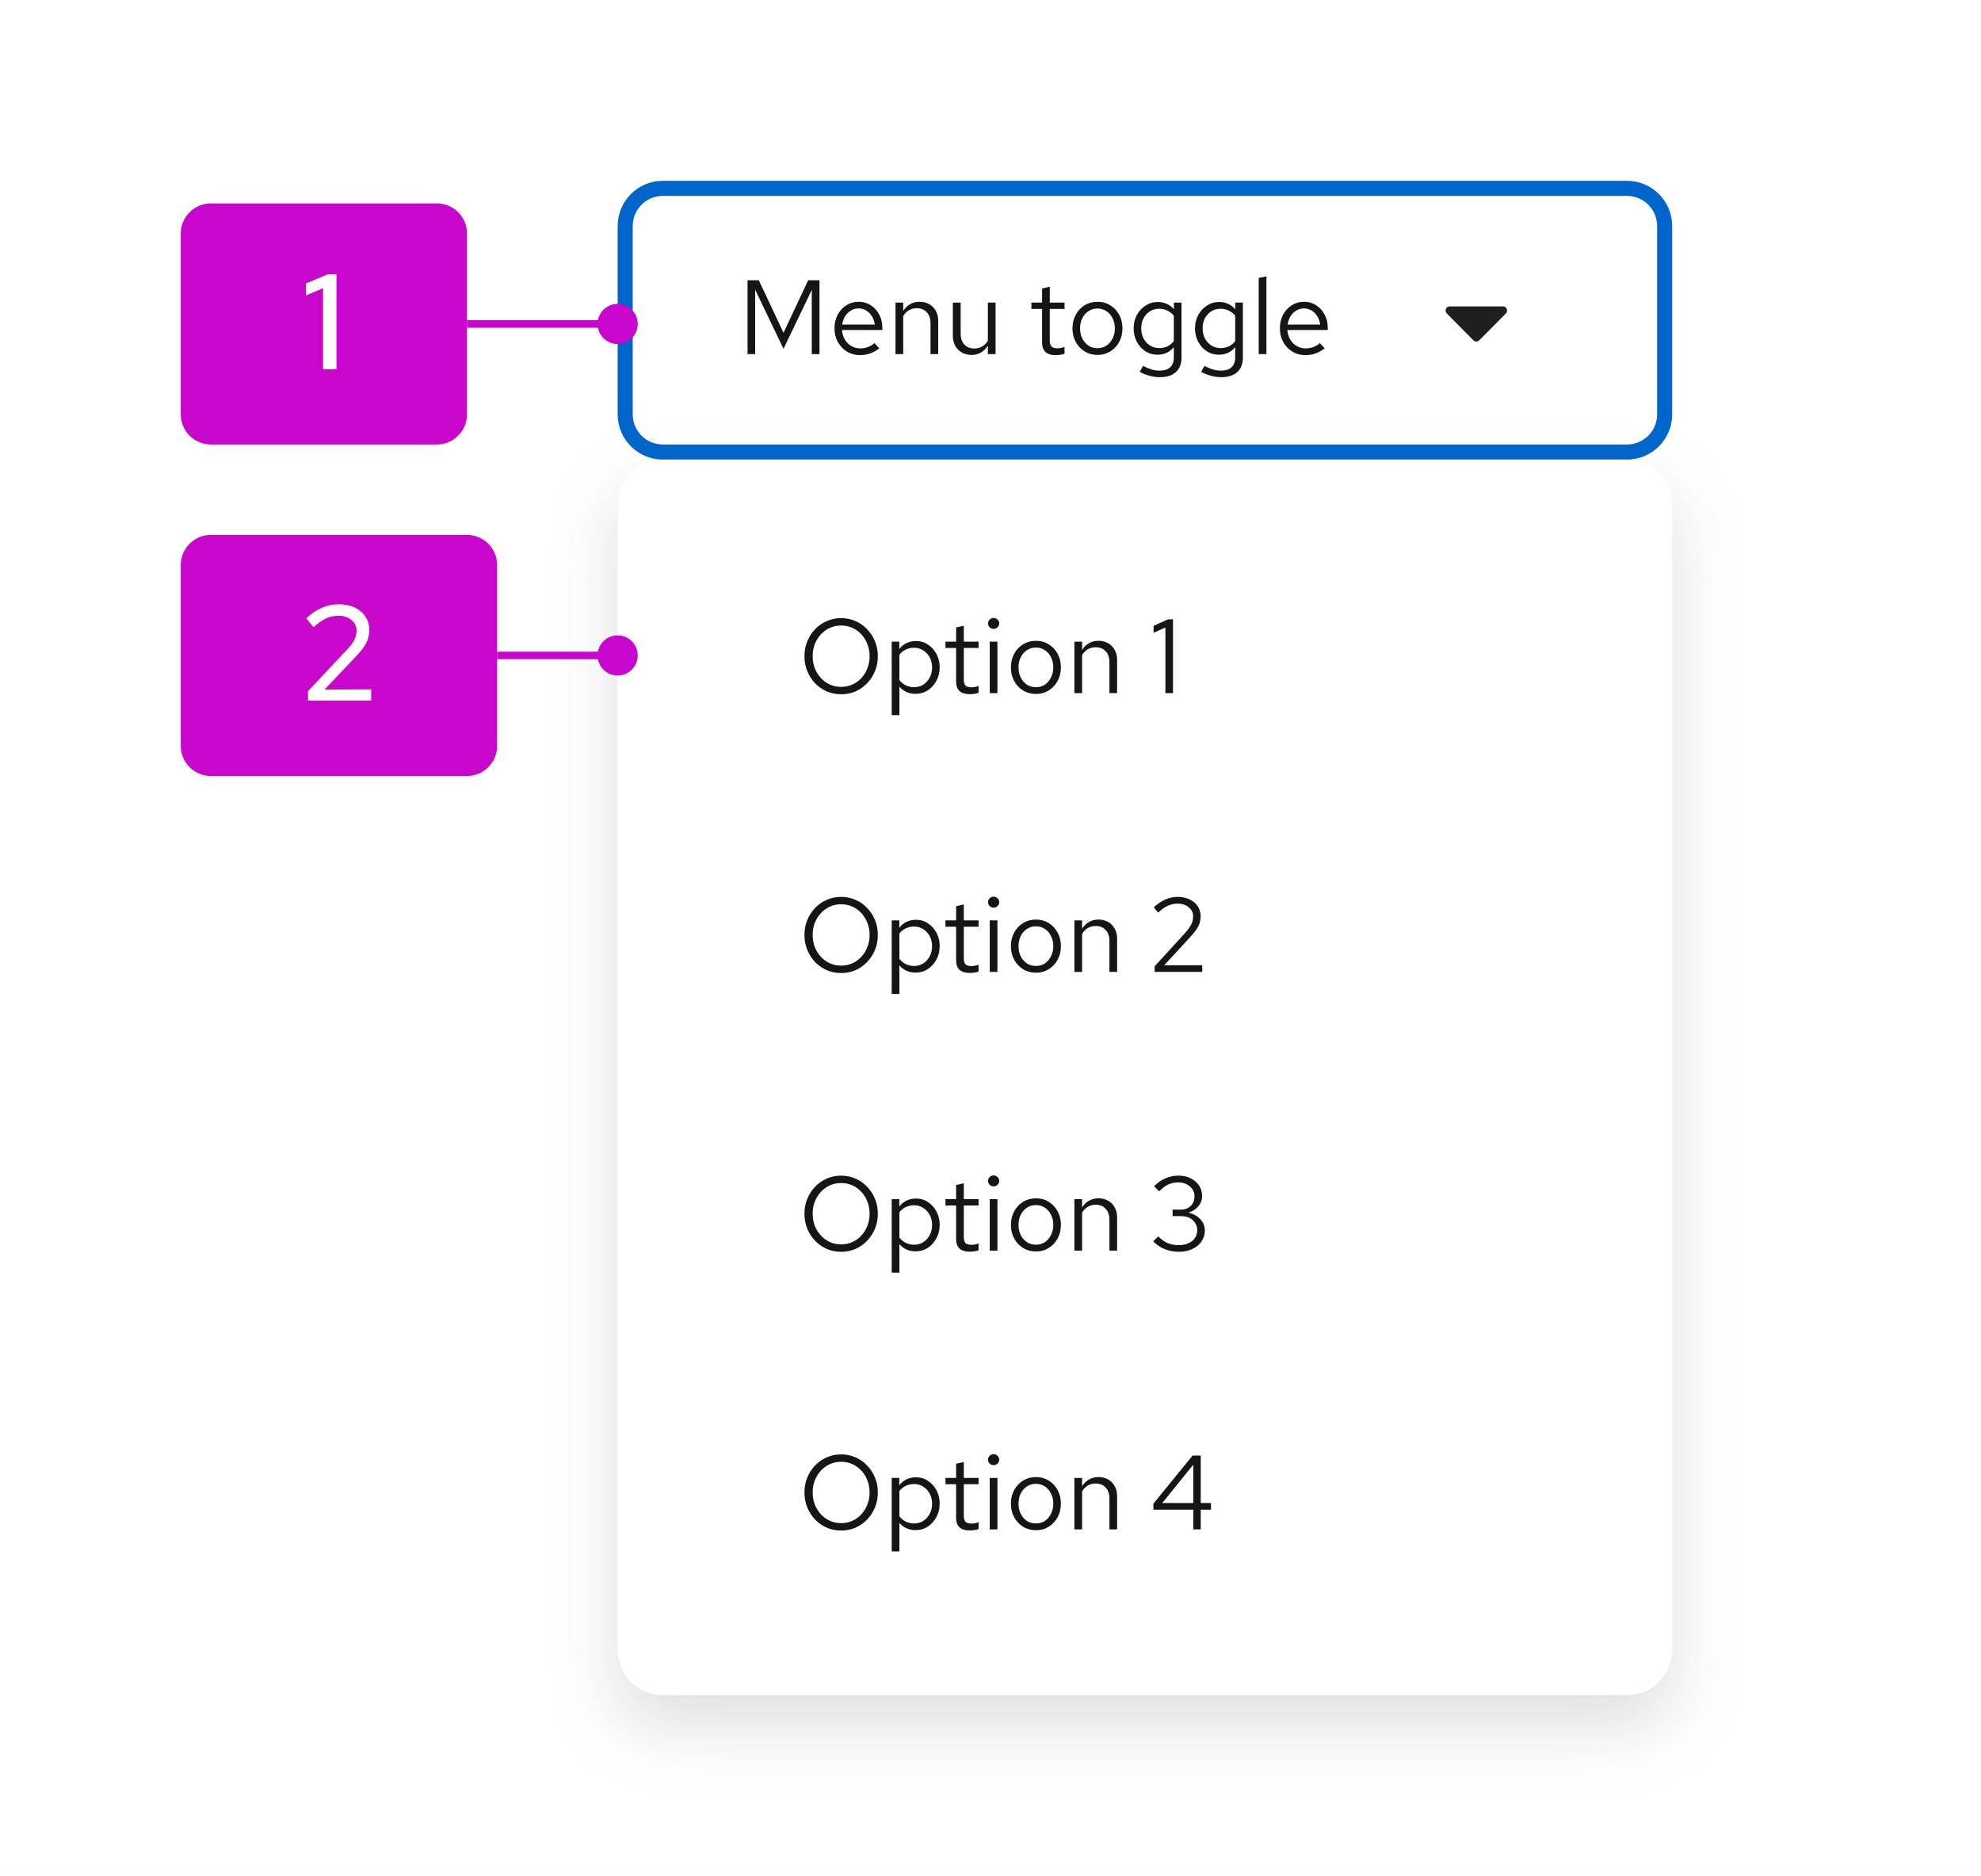
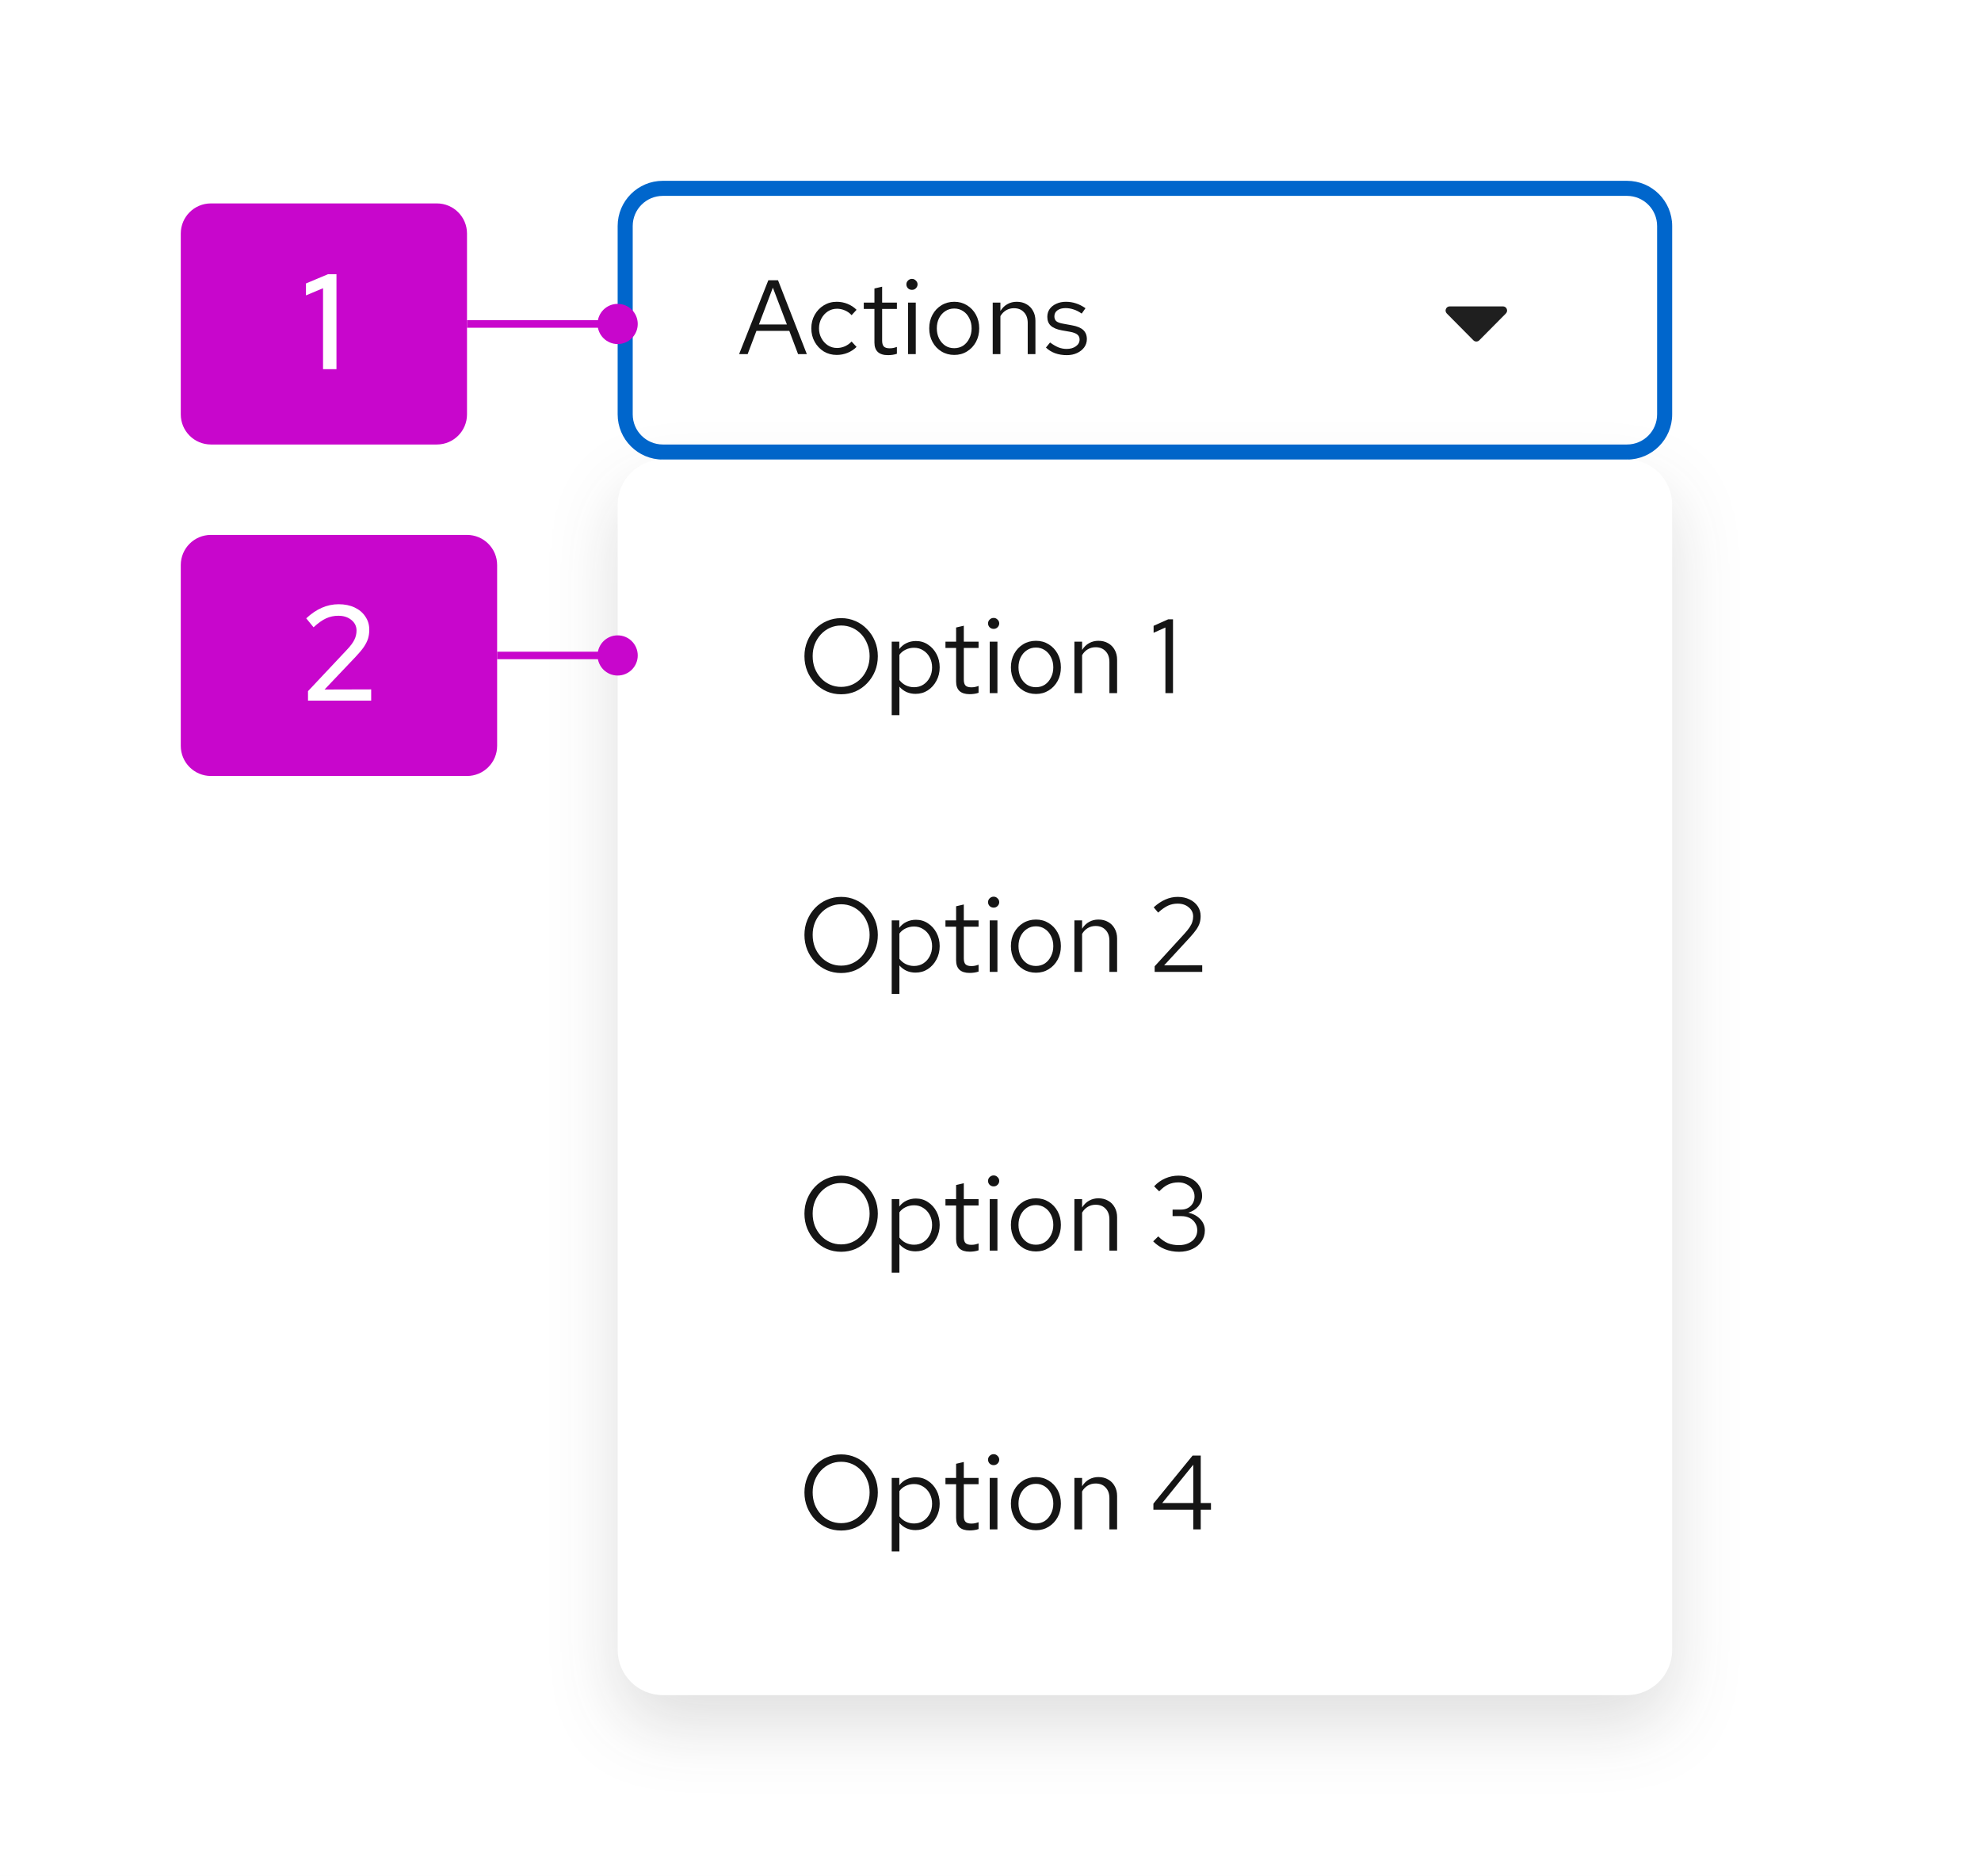
<svg xmlns="http://www.w3.org/2000/svg" width="263" height="249" viewBox="0 0 263 249" fill="none">
  <rect width="263" height="249" fill="white" />
  <mask id="path-1-inside-1_1544_58798" fill="white">
    <path d="M82 30C82 26.686 84.686 24 88 24H216C219.314 24 222 26.686 222 30V55C222 58.314 219.314 61 216 61H88C84.686 61 82 58.314 82 55V30Z" />
  </mask>
  <path d="M82 30C82 26.686 84.686 24 88 24H216C219.314 24 222 26.686 222 30V55C222 58.314 219.314 61 216 61H88C84.686 61 82 58.314 82 55V30Z" fill="white" />
  <path d="M88 24V26H216V24V22H88V24ZM222 30H220V55H222H224V30H222ZM216 61V59H88V61V63H216V61ZM82 55H84V30H82H80V55H82ZM88 61V59C85.791 59 84 57.209 84 55H82H80C80 59.418 83.582 63 88 63V61ZM222 55H220C220 57.209 218.209 59 216 59V61V63C220.418 63 224 59.418 224 55H222ZM216 24V26C218.209 26 220 27.791 220 30H222H224C224 25.582 220.418 22 216 22V24ZM88 24V22C83.582 22 80 25.582 80 30H82H84C84 27.791 85.791 26 88 26V24Z" fill="#0066CC" mask="url(#path-1-inside-1_1544_58798)" />
-   <path d="M99.246 47V37.2H100.744L104.02 44.172L107.296 37.2H108.794V47H107.772V38.474L104.02 46.3L100.254 38.446V47H99.246ZM114.175 47.14C113.54 47.14 112.966 46.986 112.453 46.678C111.94 46.361 111.534 45.936 111.235 45.404C110.936 44.863 110.787 44.256 110.787 43.584C110.787 42.912 110.927 42.31 111.207 41.778C111.496 41.246 111.884 40.826 112.369 40.518C112.854 40.21 113.396 40.056 113.993 40.056C114.6 40.056 115.136 40.21 115.603 40.518C116.079 40.817 116.452 41.227 116.723 41.75C117.003 42.263 117.143 42.847 117.143 43.5V43.808H111.781C111.818 44.275 111.944 44.695 112.159 45.068C112.383 45.432 112.672 45.721 113.027 45.936C113.391 46.141 113.788 46.244 114.217 46.244C114.572 46.244 114.912 46.183 115.239 46.062C115.575 45.931 115.86 45.759 116.093 45.544L116.737 46.23C116.345 46.538 115.939 46.767 115.519 46.916C115.099 47.065 114.651 47.14 114.175 47.14ZM111.809 43.08H116.135C116.088 42.669 115.962 42.305 115.757 41.988C115.561 41.661 115.309 41.405 115.001 41.218C114.702 41.031 114.366 40.938 113.993 40.938C113.62 40.938 113.279 41.031 112.971 41.218C112.663 41.395 112.406 41.647 112.201 41.974C112.005 42.291 111.874 42.66 111.809 43.08ZM118.888 47V40.168H119.91V41.274C120.171 40.863 120.484 40.56 120.848 40.364C121.212 40.159 121.623 40.056 122.08 40.056C122.575 40.056 123.004 40.163 123.368 40.378C123.741 40.583 124.031 40.877 124.236 41.26C124.451 41.633 124.558 42.072 124.558 42.576V47H123.536V42.87C123.536 42.263 123.368 41.787 123.032 41.442C122.705 41.087 122.262 40.91 121.702 40.91C121.329 40.91 120.988 40.999 120.68 41.176C120.372 41.353 120.115 41.615 119.91 41.96V47H118.888ZM128.98 47.112C128.495 47.112 128.065 47.005 127.692 46.79C127.319 46.575 127.025 46.277 126.81 45.894C126.605 45.511 126.502 45.073 126.502 44.578V40.168H127.538V44.284C127.538 44.891 127.701 45.371 128.028 45.726C128.355 46.081 128.798 46.258 129.358 46.258C129.741 46.258 130.081 46.169 130.38 45.992C130.688 45.815 130.945 45.558 131.15 45.222V40.168H132.172V47H131.15V45.894C130.889 46.295 130.576 46.599 130.212 46.804C129.857 47.009 129.447 47.112 128.98 47.112ZM140.14 47.14C139.552 47.14 139.104 47 138.796 46.72C138.498 46.431 138.348 46.015 138.348 45.474V41.008H136.934V40.168H138.348V38.292L139.37 38.054V40.168H141.33V41.008H139.37V45.208C139.37 45.572 139.445 45.833 139.594 45.992C139.753 46.151 140.01 46.23 140.364 46.23C140.542 46.23 140.7 46.216 140.84 46.188C140.98 46.16 141.144 46.113 141.33 46.048V46.958C141.144 47.023 140.948 47.07 140.742 47.098C140.537 47.126 140.336 47.14 140.14 47.14ZM145.715 47.112C145.08 47.112 144.511 46.958 144.007 46.65C143.503 46.342 143.106 45.922 142.817 45.39C142.527 44.858 142.383 44.256 142.383 43.584C142.383 42.912 142.527 42.31 142.817 41.778C143.106 41.246 143.503 40.826 144.007 40.518C144.511 40.21 145.08 40.056 145.715 40.056C146.34 40.056 146.9 40.21 147.395 40.518C147.899 40.826 148.295 41.246 148.585 41.778C148.874 42.31 149.019 42.912 149.019 43.584C149.019 44.256 148.874 44.858 148.585 45.39C148.295 45.922 147.899 46.342 147.395 46.65C146.9 46.958 146.34 47.112 145.715 47.112ZM145.701 46.216C146.149 46.216 146.545 46.104 146.891 45.88C147.236 45.647 147.507 45.329 147.703 44.928C147.908 44.527 148.011 44.079 148.011 43.584C148.011 43.08 147.908 42.632 147.703 42.24C147.507 41.839 147.236 41.526 146.891 41.302C146.545 41.069 146.149 40.952 145.701 40.952C145.253 40.952 144.856 41.069 144.511 41.302C144.165 41.526 143.89 41.839 143.685 42.24C143.489 42.632 143.391 43.08 143.391 43.584C143.391 44.079 143.489 44.527 143.685 44.928C143.89 45.329 144.165 45.647 144.511 45.88C144.856 46.104 145.253 46.216 145.701 46.216ZM153.976 50.066C153.518 50.066 153.056 50.001 152.59 49.87C152.132 49.749 151.708 49.576 151.316 49.352L151.75 48.568C152.17 48.783 152.552 48.941 152.898 49.044C153.243 49.147 153.588 49.198 153.934 49.198C154.559 49.198 155.03 49.049 155.348 48.75C155.674 48.451 155.838 48.017 155.838 47.448V46.076C155.576 46.403 155.259 46.655 154.886 46.832C154.512 47 154.102 47.084 153.654 47.084C153.066 47.084 152.534 46.93 152.058 46.622C151.582 46.305 151.204 45.885 150.924 45.362C150.644 44.83 150.504 44.237 150.504 43.584C150.504 42.931 150.644 42.343 150.924 41.82C151.213 41.288 151.6 40.868 152.086 40.56C152.571 40.243 153.112 40.084 153.71 40.084C154.139 40.084 154.536 40.168 154.9 40.336C155.264 40.495 155.581 40.733 155.852 41.05V40.168H156.86V47.434C156.86 48.283 156.612 48.932 156.118 49.38C155.623 49.837 154.909 50.066 153.976 50.066ZM153.906 46.202C154.307 46.202 154.676 46.123 155.012 45.964C155.348 45.796 155.623 45.567 155.838 45.278V41.904C155.614 41.615 155.329 41.391 154.984 41.232C154.648 41.064 154.288 40.98 153.906 40.98C153.448 40.98 153.038 41.092 152.674 41.316C152.319 41.54 152.034 41.848 151.82 42.24C151.614 42.632 151.512 43.08 151.512 43.584C151.512 44.079 151.614 44.527 151.82 44.928C152.034 45.32 152.319 45.633 152.674 45.866C153.038 46.09 153.448 46.202 153.906 46.202ZM162.124 50.066C161.667 50.066 161.205 50.001 160.738 49.87C160.281 49.749 159.856 49.576 159.464 49.352L159.898 48.568C160.318 48.783 160.701 48.941 161.046 49.044C161.391 49.147 161.737 49.198 162.082 49.198C162.707 49.198 163.179 49.049 163.496 48.75C163.823 48.451 163.986 48.017 163.986 47.448V46.076C163.725 46.403 163.407 46.655 163.034 46.832C162.661 47 162.25 47.084 161.802 47.084C161.214 47.084 160.682 46.93 160.206 46.622C159.73 46.305 159.352 45.885 159.072 45.362C158.792 44.83 158.652 44.237 158.652 43.584C158.652 42.931 158.792 42.343 159.072 41.82C159.361 41.288 159.749 40.868 160.234 40.56C160.719 40.243 161.261 40.084 161.858 40.084C162.287 40.084 162.684 40.168 163.048 40.336C163.412 40.495 163.729 40.733 164 41.05V40.168H165.008V47.434C165.008 48.283 164.761 48.932 164.266 49.38C163.771 49.837 163.057 50.066 162.124 50.066ZM162.054 46.202C162.455 46.202 162.824 46.123 163.16 45.964C163.496 45.796 163.771 45.567 163.986 45.278V41.904C163.762 41.615 163.477 41.391 163.132 41.232C162.796 41.064 162.437 40.98 162.054 40.98C161.597 40.98 161.186 41.092 160.822 41.316C160.467 41.54 160.183 41.848 159.968 42.24C159.763 42.632 159.66 43.08 159.66 43.584C159.66 44.079 159.763 44.527 159.968 44.928C160.183 45.32 160.467 45.633 160.822 45.866C161.186 46.09 161.597 46.202 162.054 46.202ZM167.109 47V36.892L168.131 36.682V47H167.109ZM173.306 47.14C172.671 47.14 172.097 46.986 171.584 46.678C171.07 46.361 170.664 45.936 170.366 45.404C170.067 44.863 169.918 44.256 169.918 43.584C169.918 42.912 170.058 42.31 170.338 41.778C170.627 41.246 171.014 40.826 171.5 40.518C171.985 40.21 172.526 40.056 173.124 40.056C173.73 40.056 174.267 40.21 174.734 40.518C175.21 40.817 175.583 41.227 175.854 41.75C176.134 42.263 176.274 42.847 176.274 43.5V43.808H170.912C170.949 44.275 171.075 44.695 171.29 45.068C171.514 45.432 171.803 45.721 172.158 45.936C172.522 46.141 172.918 46.244 173.348 46.244C173.702 46.244 174.043 46.183 174.37 46.062C174.706 45.931 174.99 45.759 175.224 45.544L175.868 46.23C175.476 46.538 175.07 46.767 174.65 46.916C174.23 47.065 173.782 47.14 173.306 47.14ZM170.94 43.08H175.266C175.219 42.669 175.093 42.305 174.888 41.988C174.692 41.661 174.44 41.405 174.132 41.218C173.833 41.031 173.497 40.938 173.124 40.938C172.75 40.938 172.41 41.031 172.102 41.218C171.794 41.395 171.537 41.647 171.332 41.974C171.136 42.291 171.005 42.66 170.94 43.08Z" fill="#151515" />
-   <path fill-rule="evenodd" clip-rule="evenodd" d="M196.389 45.172L199.921 41.61C200.267 41.262 200.023 40.667 199.534 40.667H192.466C191.977 40.667 191.733 41.262 192.079 41.61L195.611 45.172C195.826 45.387 196.174 45.387 196.389 45.172Z" fill="#1F1F1F" />
+   <path d="M98.126 47L102.004 37.2H103.292L107.114 47H105.952L104.79 43.92H100.422L99.26 47H98.126ZM100.758 43.066H104.468L102.606 38.18L100.758 43.066ZM111.085 47.112C110.45 47.112 109.876 46.958 109.363 46.65C108.859 46.333 108.457 45.908 108.159 45.376C107.86 44.835 107.711 44.237 107.711 43.584C107.711 42.921 107.86 42.324 108.159 41.792C108.457 41.26 108.859 40.84 109.363 40.532C109.876 40.215 110.45 40.056 111.085 40.056C111.589 40.056 112.069 40.149 112.527 40.336C112.984 40.523 113.381 40.784 113.717 41.12L113.059 41.834C112.816 41.563 112.522 41.353 112.177 41.204C111.831 41.055 111.481 40.98 111.127 40.98C110.679 40.98 110.273 41.097 109.909 41.33C109.554 41.563 109.269 41.876 109.055 42.268C108.84 42.66 108.733 43.099 108.733 43.584C108.733 44.069 108.84 44.508 109.055 44.9C109.269 45.292 109.554 45.605 109.909 45.838C110.273 46.071 110.679 46.188 111.127 46.188C111.481 46.188 111.831 46.113 112.177 45.964C112.522 45.805 112.816 45.595 113.059 45.334L113.717 46.048C113.381 46.384 112.984 46.645 112.527 46.832C112.069 47.019 111.589 47.112 111.085 47.112ZM117.883 47.14C117.295 47.14 116.847 47 116.539 46.72C116.24 46.431 116.091 46.015 116.091 45.474V41.008H114.677V40.168H116.091V38.292L117.113 38.054V40.168H119.073V41.008H117.113V45.208C117.113 45.572 117.187 45.833 117.337 45.992C117.495 46.151 117.752 46.23 118.107 46.23C118.284 46.23 118.443 46.216 118.583 46.188C118.723 46.16 118.886 46.113 119.073 46.048V46.958C118.886 47.023 118.69 47.07 118.485 47.098C118.279 47.126 118.079 47.14 117.883 47.14ZM120.556 47V40.168H121.578V47H120.556ZM121.074 38.474C120.868 38.474 120.691 38.404 120.542 38.264C120.402 38.115 120.332 37.942 120.332 37.746C120.332 37.55 120.402 37.382 120.542 37.242C120.691 37.093 120.868 37.018 121.074 37.018C121.279 37.018 121.452 37.093 121.592 37.242C121.741 37.382 121.816 37.55 121.816 37.746C121.816 37.942 121.741 38.115 121.592 38.264C121.452 38.404 121.279 38.474 121.074 38.474ZM126.697 47.112C126.062 47.112 125.493 46.958 124.989 46.65C124.485 46.342 124.088 45.922 123.799 45.39C123.51 44.858 123.365 44.256 123.365 43.584C123.365 42.912 123.51 42.31 123.799 41.778C124.088 41.246 124.485 40.826 124.989 40.518C125.493 40.21 126.062 40.056 126.697 40.056C127.322 40.056 127.882 40.21 128.377 40.518C128.881 40.826 129.278 41.246 129.567 41.778C129.856 42.31 130.001 42.912 130.001 43.584C130.001 44.256 129.856 44.858 129.567 45.39C129.278 45.922 128.881 46.342 128.377 46.65C127.882 46.958 127.322 47.112 126.697 47.112ZM126.683 46.216C127.131 46.216 127.528 46.104 127.873 45.88C128.218 45.647 128.489 45.329 128.685 44.928C128.89 44.527 128.993 44.079 128.993 43.584C128.993 43.08 128.89 42.632 128.685 42.24C128.489 41.839 128.218 41.526 127.873 41.302C127.528 41.069 127.131 40.952 126.683 40.952C126.235 40.952 125.838 41.069 125.493 41.302C125.148 41.526 124.872 41.839 124.667 42.24C124.471 42.632 124.373 43.08 124.373 43.584C124.373 44.079 124.471 44.527 124.667 44.928C124.872 45.329 125.148 45.647 125.493 45.88C125.838 46.104 126.235 46.216 126.683 46.216ZM131.794 47V40.168H132.816V41.274C133.077 40.863 133.39 40.56 133.754 40.364C134.118 40.159 134.529 40.056 134.986 40.056C135.481 40.056 135.91 40.163 136.274 40.378C136.647 40.583 136.937 40.877 137.142 41.26C137.357 41.633 137.464 42.072 137.464 42.576V47H136.442V42.87C136.442 42.263 136.274 41.787 135.938 41.442C135.611 41.087 135.168 40.91 134.608 40.91C134.235 40.91 133.894 40.999 133.586 41.176C133.278 41.353 133.021 41.615 132.816 41.96V47H131.794ZM141.633 47.14C141.073 47.14 140.555 47.056 140.079 46.888C139.603 46.711 139.197 46.459 138.861 46.132L139.407 45.46C139.817 45.759 140.195 45.978 140.541 46.118C140.886 46.249 141.241 46.314 141.605 46.314C142.099 46.314 142.51 46.197 142.837 45.964C143.163 45.731 143.327 45.432 143.327 45.068C143.327 44.788 143.229 44.569 143.033 44.41C142.846 44.251 142.533 44.13 142.095 44.046L140.975 43.85C140.312 43.729 139.822 43.523 139.505 43.234C139.197 42.945 139.043 42.553 139.043 42.058C139.043 41.666 139.145 41.321 139.351 41.022C139.565 40.723 139.859 40.49 140.233 40.322C140.606 40.145 141.031 40.056 141.507 40.056C141.973 40.056 142.417 40.126 142.837 40.266C143.257 40.397 143.681 40.611 144.111 40.91L143.607 41.624C143.252 41.372 142.897 41.19 142.543 41.078C142.188 40.957 141.829 40.896 141.465 40.896C141.017 40.896 140.657 40.994 140.387 41.19C140.116 41.386 139.981 41.652 139.981 41.988C139.981 42.268 140.065 42.483 140.233 42.632C140.41 42.781 140.718 42.893 141.157 42.968L142.305 43.178C142.995 43.299 143.499 43.509 143.817 43.808C144.134 44.107 144.293 44.508 144.293 45.012C144.293 45.413 144.176 45.777 143.943 46.104C143.709 46.421 143.392 46.673 142.991 46.86C142.589 47.047 142.137 47.14 141.633 47.14Z" fill="#151515" />
+   <path d="M199.534 40.667C200.023 40.667 200.267 41.262 199.921 41.61L196.389 45.172C196.174 45.387 195.825 45.388 195.611 45.172L192.079 41.61C191.733 41.262 191.978 40.667 192.467 40.667H199.534Z" fill="#1F1F1F" />
  <g filter="url(#filter0_d_1544_58798)">
    <path d="M82 67C82 63.686 84.686 61 88 61H216C219.314 61 222 63.686 222 67V219C222 222.314 219.314 225 216 225H88C84.686 225 82 222.314 82 219V67Z" fill="white" />
    <path d="M111.67 92.154C110.989 92.154 110.354 92.028 109.766 91.776C109.178 91.515 108.66 91.155 108.212 90.698C107.773 90.231 107.428 89.695 107.176 89.088C106.924 88.472 106.798 87.809 106.798 87.1C106.798 86.391 106.924 85.733 107.176 85.126C107.428 84.51 107.773 83.973 108.212 83.516C108.66 83.049 109.178 82.69 109.766 82.438C110.354 82.177 110.989 82.046 111.67 82.046C112.351 82.046 112.986 82.177 113.574 82.438C114.162 82.69 114.675 83.049 115.114 83.516C115.562 83.973 115.912 84.51 116.164 85.126C116.416 85.733 116.542 86.391 116.542 87.1C116.542 87.809 116.416 88.472 116.164 89.088C115.912 89.695 115.562 90.231 115.114 90.698C114.675 91.155 114.162 91.515 113.574 91.776C112.986 92.028 112.351 92.154 111.67 92.154ZM111.67 91.174C112.202 91.174 112.697 91.071 113.154 90.866C113.611 90.661 114.013 90.371 114.358 89.998C114.703 89.625 114.969 89.191 115.156 88.696C115.352 88.201 115.45 87.669 115.45 87.1C115.45 86.521 115.352 85.989 115.156 85.504C114.969 85.009 114.703 84.575 114.358 84.202C114.013 83.829 113.611 83.539 113.154 83.334C112.697 83.129 112.202 83.026 111.67 83.026C111.138 83.026 110.643 83.129 110.186 83.334C109.729 83.539 109.327 83.829 108.982 84.202C108.637 84.575 108.366 85.009 108.17 85.504C107.983 85.989 107.89 86.517 107.89 87.086C107.89 87.665 107.983 88.201 108.17 88.696C108.366 89.191 108.637 89.625 108.982 89.998C109.327 90.371 109.729 90.661 110.186 90.866C110.643 91.071 111.138 91.174 111.67 91.174ZM118.384 94.926V85.168H119.392V86.148C119.653 85.803 119.971 85.541 120.344 85.364C120.727 85.177 121.147 85.084 121.604 85.084C122.201 85.084 122.733 85.243 123.2 85.56C123.676 85.868 124.054 86.288 124.334 86.82C124.614 87.343 124.754 87.931 124.754 88.584C124.754 89.237 124.609 89.83 124.32 90.362C124.04 90.894 123.657 91.319 123.172 91.636C122.696 91.944 122.155 92.098 121.548 92.098C121.119 92.098 120.722 92.019 120.358 91.86C119.994 91.692 119.677 91.454 119.406 91.146V94.926H118.384ZM121.352 91.216C121.809 91.216 122.215 91.104 122.57 90.88C122.934 90.647 123.219 90.334 123.424 89.942C123.639 89.541 123.746 89.093 123.746 88.598C123.746 88.094 123.639 87.646 123.424 87.254C123.219 86.862 122.934 86.554 122.57 86.33C122.215 86.097 121.809 85.98 121.352 85.98C120.951 85.98 120.577 86.064 120.232 86.232C119.896 86.391 119.621 86.619 119.406 86.918V90.264C119.63 90.563 119.91 90.796 120.246 90.964C120.591 91.132 120.96 91.216 121.352 91.216ZM128.726 92.14C128.138 92.14 127.69 92 127.382 91.72C127.084 91.431 126.934 91.015 126.934 90.474V86.008H125.52V85.168H126.934V83.292L127.956 83.054V85.168H129.916V86.008H127.956V90.208C127.956 90.572 128.031 90.833 128.18 90.992C128.339 91.151 128.596 91.23 128.95 91.23C129.128 91.23 129.286 91.216 129.426 91.188C129.566 91.16 129.73 91.113 129.916 91.048V91.958C129.73 92.023 129.534 92.07 129.328 92.098C129.123 92.126 128.922 92.14 128.726 92.14ZM131.399 92V85.168H132.421V92H131.399ZM131.917 83.474C131.712 83.474 131.535 83.404 131.385 83.264C131.245 83.115 131.175 82.942 131.175 82.746C131.175 82.55 131.245 82.382 131.385 82.242C131.535 82.093 131.712 82.018 131.917 82.018C132.123 82.018 132.295 82.093 132.435 82.242C132.585 82.382 132.659 82.55 132.659 82.746C132.659 82.942 132.585 83.115 132.435 83.264C132.295 83.404 132.123 83.474 131.917 83.474ZM137.541 92.112C136.906 92.112 136.337 91.958 135.833 91.65C135.329 91.342 134.932 90.922 134.643 90.39C134.353 89.858 134.209 89.256 134.209 88.584C134.209 87.912 134.353 87.31 134.643 86.778C134.932 86.246 135.329 85.826 135.833 85.518C136.337 85.21 136.906 85.056 137.541 85.056C138.166 85.056 138.726 85.21 139.221 85.518C139.725 85.826 140.121 86.246 140.411 86.778C140.7 87.31 140.845 87.912 140.845 88.584C140.845 89.256 140.7 89.858 140.411 90.39C140.121 90.922 139.725 91.342 139.221 91.65C138.726 91.958 138.166 92.112 137.541 92.112ZM137.527 91.216C137.975 91.216 138.371 91.104 138.717 90.88C139.062 90.647 139.333 90.329 139.529 89.928C139.734 89.527 139.837 89.079 139.837 88.584C139.837 88.08 139.734 87.632 139.529 87.24C139.333 86.839 139.062 86.526 138.717 86.302C138.371 86.069 137.975 85.952 137.527 85.952C137.079 85.952 136.682 86.069 136.337 86.302C135.991 86.526 135.716 86.839 135.511 87.24C135.315 87.632 135.217 88.08 135.217 88.584C135.217 89.079 135.315 89.527 135.511 89.928C135.716 90.329 135.991 90.647 136.337 90.88C136.682 91.104 137.079 91.216 137.527 91.216ZM142.638 92V85.168H143.66V86.274C143.921 85.863 144.234 85.56 144.598 85.364C144.962 85.159 145.373 85.056 145.83 85.056C146.325 85.056 146.754 85.163 147.118 85.378C147.491 85.583 147.781 85.877 147.986 86.26C148.201 86.633 148.308 87.072 148.308 87.576V92H147.286V87.87C147.286 87.263 147.118 86.787 146.782 86.442C146.455 86.087 146.012 85.91 145.452 85.91C145.079 85.91 144.738 85.999 144.43 86.176C144.122 86.353 143.865 86.615 143.66 86.96V92H142.638ZM154.722 92V83.292L153.154 83.992V83.068L155.1 82.2H155.73V92H154.722Z" fill="#151515" />
    <path d="M111.67 129.154C110.989 129.154 110.354 129.028 109.766 128.776C109.178 128.515 108.66 128.155 108.212 127.698C107.773 127.231 107.428 126.695 107.176 126.088C106.924 125.472 106.798 124.809 106.798 124.1C106.798 123.391 106.924 122.733 107.176 122.126C107.428 121.51 107.773 120.973 108.212 120.516C108.66 120.049 109.178 119.69 109.766 119.438C110.354 119.177 110.989 119.046 111.67 119.046C112.351 119.046 112.986 119.177 113.574 119.438C114.162 119.69 114.675 120.049 115.114 120.516C115.562 120.973 115.912 121.51 116.164 122.126C116.416 122.733 116.542 123.391 116.542 124.1C116.542 124.809 116.416 125.472 116.164 126.088C115.912 126.695 115.562 127.231 115.114 127.698C114.675 128.155 114.162 128.515 113.574 128.776C112.986 129.028 112.351 129.154 111.67 129.154ZM111.67 128.174C112.202 128.174 112.697 128.071 113.154 127.866C113.611 127.661 114.013 127.371 114.358 126.998C114.703 126.625 114.969 126.191 115.156 125.696C115.352 125.201 115.45 124.669 115.45 124.1C115.45 123.521 115.352 122.989 115.156 122.504C114.969 122.009 114.703 121.575 114.358 121.202C114.013 120.829 113.611 120.539 113.154 120.334C112.697 120.129 112.202 120.026 111.67 120.026C111.138 120.026 110.643 120.129 110.186 120.334C109.729 120.539 109.327 120.829 108.982 121.202C108.637 121.575 108.366 122.009 108.17 122.504C107.983 122.989 107.89 123.517 107.89 124.086C107.89 124.665 107.983 125.201 108.17 125.696C108.366 126.191 108.637 126.625 108.982 126.998C109.327 127.371 109.729 127.661 110.186 127.866C110.643 128.071 111.138 128.174 111.67 128.174ZM118.384 131.926V122.168H119.392V123.148C119.653 122.803 119.971 122.541 120.344 122.364C120.727 122.177 121.147 122.084 121.604 122.084C122.201 122.084 122.733 122.243 123.2 122.56C123.676 122.868 124.054 123.288 124.334 123.82C124.614 124.343 124.754 124.931 124.754 125.584C124.754 126.237 124.609 126.83 124.32 127.362C124.04 127.894 123.657 128.319 123.172 128.636C122.696 128.944 122.155 129.098 121.548 129.098C121.119 129.098 120.722 129.019 120.358 128.86C119.994 128.692 119.677 128.454 119.406 128.146V131.926H118.384ZM121.352 128.216C121.809 128.216 122.215 128.104 122.57 127.88C122.934 127.647 123.219 127.334 123.424 126.942C123.639 126.541 123.746 126.093 123.746 125.598C123.746 125.094 123.639 124.646 123.424 124.254C123.219 123.862 122.934 123.554 122.57 123.33C122.215 123.097 121.809 122.98 121.352 122.98C120.951 122.98 120.577 123.064 120.232 123.232C119.896 123.391 119.621 123.619 119.406 123.918V127.264C119.63 127.563 119.91 127.796 120.246 127.964C120.591 128.132 120.96 128.216 121.352 128.216ZM128.726 129.14C128.138 129.14 127.69 129 127.382 128.72C127.084 128.431 126.934 128.015 126.934 127.474V123.008H125.52V122.168H126.934V120.292L127.956 120.054V122.168H129.916V123.008H127.956V127.208C127.956 127.572 128.031 127.833 128.18 127.992C128.339 128.151 128.596 128.23 128.95 128.23C129.128 128.23 129.286 128.216 129.426 128.188C129.566 128.16 129.73 128.113 129.916 128.048V128.958C129.73 129.023 129.534 129.07 129.328 129.098C129.123 129.126 128.922 129.14 128.726 129.14ZM131.399 129V122.168H132.421V129H131.399ZM131.917 120.474C131.712 120.474 131.535 120.404 131.385 120.264C131.245 120.115 131.175 119.942 131.175 119.746C131.175 119.55 131.245 119.382 131.385 119.242C131.535 119.093 131.712 119.018 131.917 119.018C132.123 119.018 132.295 119.093 132.435 119.242C132.585 119.382 132.659 119.55 132.659 119.746C132.659 119.942 132.585 120.115 132.435 120.264C132.295 120.404 132.123 120.474 131.917 120.474ZM137.541 129.112C136.906 129.112 136.337 128.958 135.833 128.65C135.329 128.342 134.932 127.922 134.643 127.39C134.353 126.858 134.209 126.256 134.209 125.584C134.209 124.912 134.353 124.31 134.643 123.778C134.932 123.246 135.329 122.826 135.833 122.518C136.337 122.21 136.906 122.056 137.541 122.056C138.166 122.056 138.726 122.21 139.221 122.518C139.725 122.826 140.121 123.246 140.411 123.778C140.7 124.31 140.845 124.912 140.845 125.584C140.845 126.256 140.7 126.858 140.411 127.39C140.121 127.922 139.725 128.342 139.221 128.65C138.726 128.958 138.166 129.112 137.541 129.112ZM137.527 128.216C137.975 128.216 138.371 128.104 138.717 127.88C139.062 127.647 139.333 127.329 139.529 126.928C139.734 126.527 139.837 126.079 139.837 125.584C139.837 125.08 139.734 124.632 139.529 124.24C139.333 123.839 139.062 123.526 138.717 123.302C138.371 123.069 137.975 122.952 137.527 122.952C137.079 122.952 136.682 123.069 136.337 123.302C135.991 123.526 135.716 123.839 135.511 124.24C135.315 124.632 135.217 125.08 135.217 125.584C135.217 126.079 135.315 126.527 135.511 126.928C135.716 127.329 135.991 127.647 136.337 127.88C136.682 128.104 137.079 128.216 137.527 128.216ZM142.638 129V122.168H143.66V123.274C143.921 122.863 144.234 122.56 144.598 122.364C144.962 122.159 145.373 122.056 145.83 122.056C146.325 122.056 146.754 122.163 147.118 122.378C147.491 122.583 147.781 122.877 147.986 123.26C148.201 123.633 148.308 124.072 148.308 124.576V129H147.286V124.87C147.286 124.263 147.118 123.787 146.782 123.442C146.455 123.087 146.012 122.91 145.452 122.91C145.079 122.91 144.738 122.999 144.43 123.176C144.122 123.353 143.865 123.615 143.66 123.96V129H142.638ZM153.294 129V128.258L157.214 123.974C157.522 123.638 157.76 123.344 157.928 123.092C158.105 122.831 158.227 122.588 158.292 122.364C158.367 122.14 158.404 121.902 158.404 121.65C158.404 121.155 158.208 120.749 157.816 120.432C157.433 120.105 156.943 119.942 156.346 119.942C155.889 119.942 155.464 120.031 155.072 120.208C154.68 120.385 154.241 120.693 153.756 121.132L153.168 120.432C153.681 119.965 154.199 119.62 154.722 119.396C155.245 119.163 155.791 119.046 156.36 119.046C156.948 119.046 157.471 119.158 157.928 119.382C158.385 119.597 158.745 119.895 159.006 120.278C159.267 120.661 159.398 121.099 159.398 121.594C159.398 121.921 159.356 122.224 159.272 122.504C159.188 122.775 159.039 123.069 158.824 123.386C158.609 123.694 158.301 124.067 157.9 124.506L154.554 128.132L159.608 128.118V129H153.294Z" fill="#151515" />
    <path d="M111.67 166.154C110.989 166.154 110.354 166.028 109.766 165.776C109.178 165.515 108.66 165.155 108.212 164.698C107.773 164.231 107.428 163.695 107.176 163.088C106.924 162.472 106.798 161.809 106.798 161.1C106.798 160.391 106.924 159.733 107.176 159.126C107.428 158.51 107.773 157.973 108.212 157.516C108.66 157.049 109.178 156.69 109.766 156.438C110.354 156.177 110.989 156.046 111.67 156.046C112.351 156.046 112.986 156.177 113.574 156.438C114.162 156.69 114.675 157.049 115.114 157.516C115.562 157.973 115.912 158.51 116.164 159.126C116.416 159.733 116.542 160.391 116.542 161.1C116.542 161.809 116.416 162.472 116.164 163.088C115.912 163.695 115.562 164.231 115.114 164.698C114.675 165.155 114.162 165.515 113.574 165.776C112.986 166.028 112.351 166.154 111.67 166.154ZM111.67 165.174C112.202 165.174 112.697 165.071 113.154 164.866C113.611 164.661 114.013 164.371 114.358 163.998C114.703 163.625 114.969 163.191 115.156 162.696C115.352 162.201 115.45 161.669 115.45 161.1C115.45 160.521 115.352 159.989 115.156 159.504C114.969 159.009 114.703 158.575 114.358 158.202C114.013 157.829 113.611 157.539 113.154 157.334C112.697 157.129 112.202 157.026 111.67 157.026C111.138 157.026 110.643 157.129 110.186 157.334C109.729 157.539 109.327 157.829 108.982 158.202C108.637 158.575 108.366 159.009 108.17 159.504C107.983 159.989 107.89 160.517 107.89 161.086C107.89 161.665 107.983 162.201 108.17 162.696C108.366 163.191 108.637 163.625 108.982 163.998C109.327 164.371 109.729 164.661 110.186 164.866C110.643 165.071 111.138 165.174 111.67 165.174ZM118.384 168.926V159.168H119.392V160.148C119.653 159.803 119.971 159.541 120.344 159.364C120.727 159.177 121.147 159.084 121.604 159.084C122.201 159.084 122.733 159.243 123.2 159.56C123.676 159.868 124.054 160.288 124.334 160.82C124.614 161.343 124.754 161.931 124.754 162.584C124.754 163.237 124.609 163.83 124.32 164.362C124.04 164.894 123.657 165.319 123.172 165.636C122.696 165.944 122.155 166.098 121.548 166.098C121.119 166.098 120.722 166.019 120.358 165.86C119.994 165.692 119.677 165.454 119.406 165.146V168.926H118.384ZM121.352 165.216C121.809 165.216 122.215 165.104 122.57 164.88C122.934 164.647 123.219 164.334 123.424 163.942C123.639 163.541 123.746 163.093 123.746 162.598C123.746 162.094 123.639 161.646 123.424 161.254C123.219 160.862 122.934 160.554 122.57 160.33C122.215 160.097 121.809 159.98 121.352 159.98C120.951 159.98 120.577 160.064 120.232 160.232C119.896 160.391 119.621 160.619 119.406 160.918V164.264C119.63 164.563 119.91 164.796 120.246 164.964C120.591 165.132 120.96 165.216 121.352 165.216ZM128.726 166.14C128.138 166.14 127.69 166 127.382 165.72C127.084 165.431 126.934 165.015 126.934 164.474V160.008H125.52V159.168H126.934V157.292L127.956 157.054V159.168H129.916V160.008H127.956V164.208C127.956 164.572 128.031 164.833 128.18 164.992C128.339 165.151 128.596 165.23 128.95 165.23C129.128 165.23 129.286 165.216 129.426 165.188C129.566 165.16 129.73 165.113 129.916 165.048V165.958C129.73 166.023 129.534 166.07 129.328 166.098C129.123 166.126 128.922 166.14 128.726 166.14ZM131.399 166V159.168H132.421V166H131.399ZM131.917 157.474C131.712 157.474 131.535 157.404 131.385 157.264C131.245 157.115 131.175 156.942 131.175 156.746C131.175 156.55 131.245 156.382 131.385 156.242C131.535 156.093 131.712 156.018 131.917 156.018C132.123 156.018 132.295 156.093 132.435 156.242C132.585 156.382 132.659 156.55 132.659 156.746C132.659 156.942 132.585 157.115 132.435 157.264C132.295 157.404 132.123 157.474 131.917 157.474ZM137.541 166.112C136.906 166.112 136.337 165.958 135.833 165.65C135.329 165.342 134.932 164.922 134.643 164.39C134.353 163.858 134.209 163.256 134.209 162.584C134.209 161.912 134.353 161.31 134.643 160.778C134.932 160.246 135.329 159.826 135.833 159.518C136.337 159.21 136.906 159.056 137.541 159.056C138.166 159.056 138.726 159.21 139.221 159.518C139.725 159.826 140.121 160.246 140.411 160.778C140.7 161.31 140.845 161.912 140.845 162.584C140.845 163.256 140.7 163.858 140.411 164.39C140.121 164.922 139.725 165.342 139.221 165.65C138.726 165.958 138.166 166.112 137.541 166.112ZM137.527 165.216C137.975 165.216 138.371 165.104 138.717 164.88C139.062 164.647 139.333 164.329 139.529 163.928C139.734 163.527 139.837 163.079 139.837 162.584C139.837 162.08 139.734 161.632 139.529 161.24C139.333 160.839 139.062 160.526 138.717 160.302C138.371 160.069 137.975 159.952 137.527 159.952C137.079 159.952 136.682 160.069 136.337 160.302C135.991 160.526 135.716 160.839 135.511 161.24C135.315 161.632 135.217 162.08 135.217 162.584C135.217 163.079 135.315 163.527 135.511 163.928C135.716 164.329 135.991 164.647 136.337 164.88C136.682 165.104 137.079 165.216 137.527 165.216ZM142.638 166V159.168H143.66V160.274C143.921 159.863 144.234 159.56 144.598 159.364C144.962 159.159 145.373 159.056 145.83 159.056C146.325 159.056 146.754 159.163 147.118 159.378C147.491 159.583 147.781 159.877 147.986 160.26C148.201 160.633 148.308 161.072 148.308 161.576V166H147.286V161.87C147.286 161.263 147.118 160.787 146.782 160.442C146.455 160.087 146.012 159.91 145.452 159.91C145.079 159.91 144.738 159.999 144.43 160.176C144.122 160.353 143.865 160.615 143.66 160.96V166H142.638ZM156.528 166.154C155.856 166.154 155.226 166.037 154.638 165.804C154.059 165.571 153.546 165.225 153.098 164.768L153.77 164.11C154.181 164.521 154.601 164.819 155.03 165.006C155.469 165.183 155.963 165.272 156.514 165.272C156.99 165.272 157.41 165.188 157.774 165.02C158.147 164.852 158.437 164.619 158.642 164.32C158.847 164.021 158.95 163.681 158.95 163.298C158.95 162.934 158.857 162.612 158.67 162.332C158.493 162.043 158.245 161.819 157.928 161.66C157.611 161.501 157.247 161.422 156.836 161.422H155.674V160.554H156.794C157.326 160.554 157.755 160.391 158.082 160.064C158.418 159.737 158.586 159.313 158.586 158.79C158.586 158.445 158.493 158.132 158.306 157.852C158.119 157.572 157.863 157.353 157.536 157.194C157.219 157.026 156.859 156.942 156.458 156.942C155.954 156.942 155.501 157.035 155.1 157.222C154.708 157.399 154.307 157.703 153.896 158.132L153.224 157.46C153.663 156.993 154.157 156.643 154.708 156.41C155.259 156.167 155.847 156.046 156.472 156.046C157.069 156.046 157.601 156.163 158.068 156.396C158.544 156.629 158.917 156.951 159.188 157.362C159.459 157.763 159.594 158.221 159.594 158.734C159.594 159.247 159.426 159.709 159.09 160.12C158.754 160.521 158.311 160.801 157.76 160.96C158.423 161.109 158.955 161.399 159.356 161.828C159.757 162.257 159.958 162.757 159.958 163.326C159.958 163.867 159.809 164.353 159.51 164.782C159.221 165.211 158.815 165.547 158.292 165.79C157.779 166.033 157.191 166.154 156.528 166.154Z" fill="#151515" />
    <path d="M111.67 203.154C110.989 203.154 110.354 203.028 109.766 202.776C109.178 202.515 108.66 202.155 108.212 201.698C107.773 201.231 107.428 200.695 107.176 200.088C106.924 199.472 106.798 198.809 106.798 198.1C106.798 197.391 106.924 196.733 107.176 196.126C107.428 195.51 107.773 194.973 108.212 194.516C108.66 194.049 109.178 193.69 109.766 193.438C110.354 193.177 110.989 193.046 111.67 193.046C112.351 193.046 112.986 193.177 113.574 193.438C114.162 193.69 114.675 194.049 115.114 194.516C115.562 194.973 115.912 195.51 116.164 196.126C116.416 196.733 116.542 197.391 116.542 198.1C116.542 198.809 116.416 199.472 116.164 200.088C115.912 200.695 115.562 201.231 115.114 201.698C114.675 202.155 114.162 202.515 113.574 202.776C112.986 203.028 112.351 203.154 111.67 203.154ZM111.67 202.174C112.202 202.174 112.697 202.071 113.154 201.866C113.611 201.661 114.013 201.371 114.358 200.998C114.703 200.625 114.969 200.191 115.156 199.696C115.352 199.201 115.45 198.669 115.45 198.1C115.45 197.521 115.352 196.989 115.156 196.504C114.969 196.009 114.703 195.575 114.358 195.202C114.013 194.829 113.611 194.539 113.154 194.334C112.697 194.129 112.202 194.026 111.67 194.026C111.138 194.026 110.643 194.129 110.186 194.334C109.729 194.539 109.327 194.829 108.982 195.202C108.637 195.575 108.366 196.009 108.17 196.504C107.983 196.989 107.89 197.517 107.89 198.086C107.89 198.665 107.983 199.201 108.17 199.696C108.366 200.191 108.637 200.625 108.982 200.998C109.327 201.371 109.729 201.661 110.186 201.866C110.643 202.071 111.138 202.174 111.67 202.174ZM118.384 205.926V196.168H119.392V197.148C119.653 196.803 119.971 196.541 120.344 196.364C120.727 196.177 121.147 196.084 121.604 196.084C122.201 196.084 122.733 196.243 123.2 196.56C123.676 196.868 124.054 197.288 124.334 197.82C124.614 198.343 124.754 198.931 124.754 199.584C124.754 200.237 124.609 200.83 124.32 201.362C124.04 201.894 123.657 202.319 123.172 202.636C122.696 202.944 122.155 203.098 121.548 203.098C121.119 203.098 120.722 203.019 120.358 202.86C119.994 202.692 119.677 202.454 119.406 202.146V205.926H118.384ZM121.352 202.216C121.809 202.216 122.215 202.104 122.57 201.88C122.934 201.647 123.219 201.334 123.424 200.942C123.639 200.541 123.746 200.093 123.746 199.598C123.746 199.094 123.639 198.646 123.424 198.254C123.219 197.862 122.934 197.554 122.57 197.33C122.215 197.097 121.809 196.98 121.352 196.98C120.951 196.98 120.577 197.064 120.232 197.232C119.896 197.391 119.621 197.619 119.406 197.918V201.264C119.63 201.563 119.91 201.796 120.246 201.964C120.591 202.132 120.96 202.216 121.352 202.216ZM128.726 203.14C128.138 203.14 127.69 203 127.382 202.72C127.084 202.431 126.934 202.015 126.934 201.474V197.008H125.52V196.168H126.934V194.292L127.956 194.054V196.168H129.916V197.008H127.956V201.208C127.956 201.572 128.031 201.833 128.18 201.992C128.339 202.151 128.596 202.23 128.95 202.23C129.128 202.23 129.286 202.216 129.426 202.188C129.566 202.16 129.73 202.113 129.916 202.048V202.958C129.73 203.023 129.534 203.07 129.328 203.098C129.123 203.126 128.922 203.14 128.726 203.14ZM131.399 203V196.168H132.421V203H131.399ZM131.917 194.474C131.712 194.474 131.535 194.404 131.385 194.264C131.245 194.115 131.175 193.942 131.175 193.746C131.175 193.55 131.245 193.382 131.385 193.242C131.535 193.093 131.712 193.018 131.917 193.018C132.123 193.018 132.295 193.093 132.435 193.242C132.585 193.382 132.659 193.55 132.659 193.746C132.659 193.942 132.585 194.115 132.435 194.264C132.295 194.404 132.123 194.474 131.917 194.474ZM137.541 203.112C136.906 203.112 136.337 202.958 135.833 202.65C135.329 202.342 134.932 201.922 134.643 201.39C134.353 200.858 134.209 200.256 134.209 199.584C134.209 198.912 134.353 198.31 134.643 197.778C134.932 197.246 135.329 196.826 135.833 196.518C136.337 196.21 136.906 196.056 137.541 196.056C138.166 196.056 138.726 196.21 139.221 196.518C139.725 196.826 140.121 197.246 140.411 197.778C140.7 198.31 140.845 198.912 140.845 199.584C140.845 200.256 140.7 200.858 140.411 201.39C140.121 201.922 139.725 202.342 139.221 202.65C138.726 202.958 138.166 203.112 137.541 203.112ZM137.527 202.216C137.975 202.216 138.371 202.104 138.717 201.88C139.062 201.647 139.333 201.329 139.529 200.928C139.734 200.527 139.837 200.079 139.837 199.584C139.837 199.08 139.734 198.632 139.529 198.24C139.333 197.839 139.062 197.526 138.717 197.302C138.371 197.069 137.975 196.952 137.527 196.952C137.079 196.952 136.682 197.069 136.337 197.302C135.991 197.526 135.716 197.839 135.511 198.24C135.315 198.632 135.217 199.08 135.217 199.584C135.217 200.079 135.315 200.527 135.511 200.928C135.716 201.329 135.991 201.647 136.337 201.88C136.682 202.104 137.079 202.216 137.527 202.216ZM142.638 203V196.168H143.66V197.274C143.921 196.863 144.234 196.56 144.598 196.364C144.962 196.159 145.373 196.056 145.83 196.056C146.325 196.056 146.754 196.163 147.118 196.378C147.491 196.583 147.781 196.877 147.986 197.26C148.201 197.633 148.308 198.072 148.308 198.576V203H147.286V198.87C147.286 198.263 147.118 197.787 146.782 197.442C146.455 197.087 146.012 196.91 145.452 196.91C145.079 196.91 144.738 196.999 144.43 197.176C144.122 197.353 143.865 197.615 143.66 197.96V203H142.638ZM158.418 203V200.382H153.126V199.584L158.334 193.2H159.412V199.5H160.77V200.382H159.412V203H158.418ZM154.302 199.5H158.418V194.418L154.302 199.5Z" fill="#151515" />
  </g>
  <path d="M24 31C24 28.791 25.791 27 28 27H58C60.209 27 62 28.791 62 31V55C62 57.209 60.209 59 58 59H28C25.791 59 24 57.209 24 55V31Z" fill="#C806CC" />
  <path d="M42.888 49V38.254L40.62 39.208V37.624L43.536 36.4H44.67V49H42.888Z" fill="white" />
  <path d="M84.667 43C84.667 44.473 83.473 45.667 82 45.667C80.527 45.667 79.333 44.473 79.333 43C79.333 41.527 80.527 40.333 82 40.333C83.473 40.333 84.667 41.527 84.667 43ZM82 43V43.5H62V43V42.5H82V43Z" fill="#C806CC" />
  <path d="M24 75C24 72.791 25.791 71 28 71H62C64.209 71 66 72.791 66 75V99C66 101.209 64.209 103 62 103H28C25.791 103 24 101.209 24 99V75Z" fill="#C806CC" />
  <path d="M40.89 93V91.74L46.002 86.304C46.518 85.764 46.866 85.302 47.046 84.918C47.238 84.534 47.334 84.126 47.334 83.694C47.334 83.13 47.106 82.662 46.65 82.29C46.194 81.918 45.618 81.732 44.922 81.732C44.346 81.732 43.806 81.846 43.302 82.074C42.798 82.302 42.24 82.698 41.628 83.262L40.656 82.074C41.988 80.826 43.422 80.202 44.958 80.202C45.762 80.202 46.47 80.346 47.082 80.634C47.694 80.922 48.168 81.324 48.504 81.84C48.852 82.344 49.026 82.926 49.026 83.586C49.026 84.006 48.972 84.396 48.864 84.756C48.756 85.104 48.57 85.476 48.306 85.872C48.042 86.256 47.67 86.7 47.19 87.204L43.086 91.524L49.278 91.506V93H40.89Z" fill="white" />
  <path d="M84.667 87C84.667 88.473 83.473 89.667 82 89.667C80.527 89.667 79.333 88.473 79.333 87C79.333 85.527 80.527 84.333 82 84.333C83.473 84.333 84.667 85.527 84.667 87ZM82 87V87.5H66V87V86.5H82V87Z" fill="#C806CC" />
  <defs>
    <filter id="filter0_d_1544_58798" x="73" y="56" width="158" height="182" filterUnits="userSpaceOnUse" color-interpolation-filters="sRGB">
      <feFlood flood-opacity="0" result="BackgroundImageFix" />
      <feColorMatrix in="SourceAlpha" type="matrix" values="0 0 0 0 0 0 0 0 0 0 0 0 0 0 0 0 0 0 127 0" result="hardAlpha" />
      <feOffset dy="4" />
      <feGaussianBlur stdDeviation="4.5" />
      <feColorMatrix type="matrix" values="0 0 0 0 0.161 0 0 0 0 0.161 0 0 0 0 0.161 0 0 0 0.15 0" />
      <feBlend mode="normal" in2="BackgroundImageFix" result="effect1_dropShadow_1544_58798" />
      <feBlend mode="normal" in="SourceGraphic" in2="effect1_dropShadow_1544_58798" result="shape" />
    </filter>
  </defs>
</svg>
